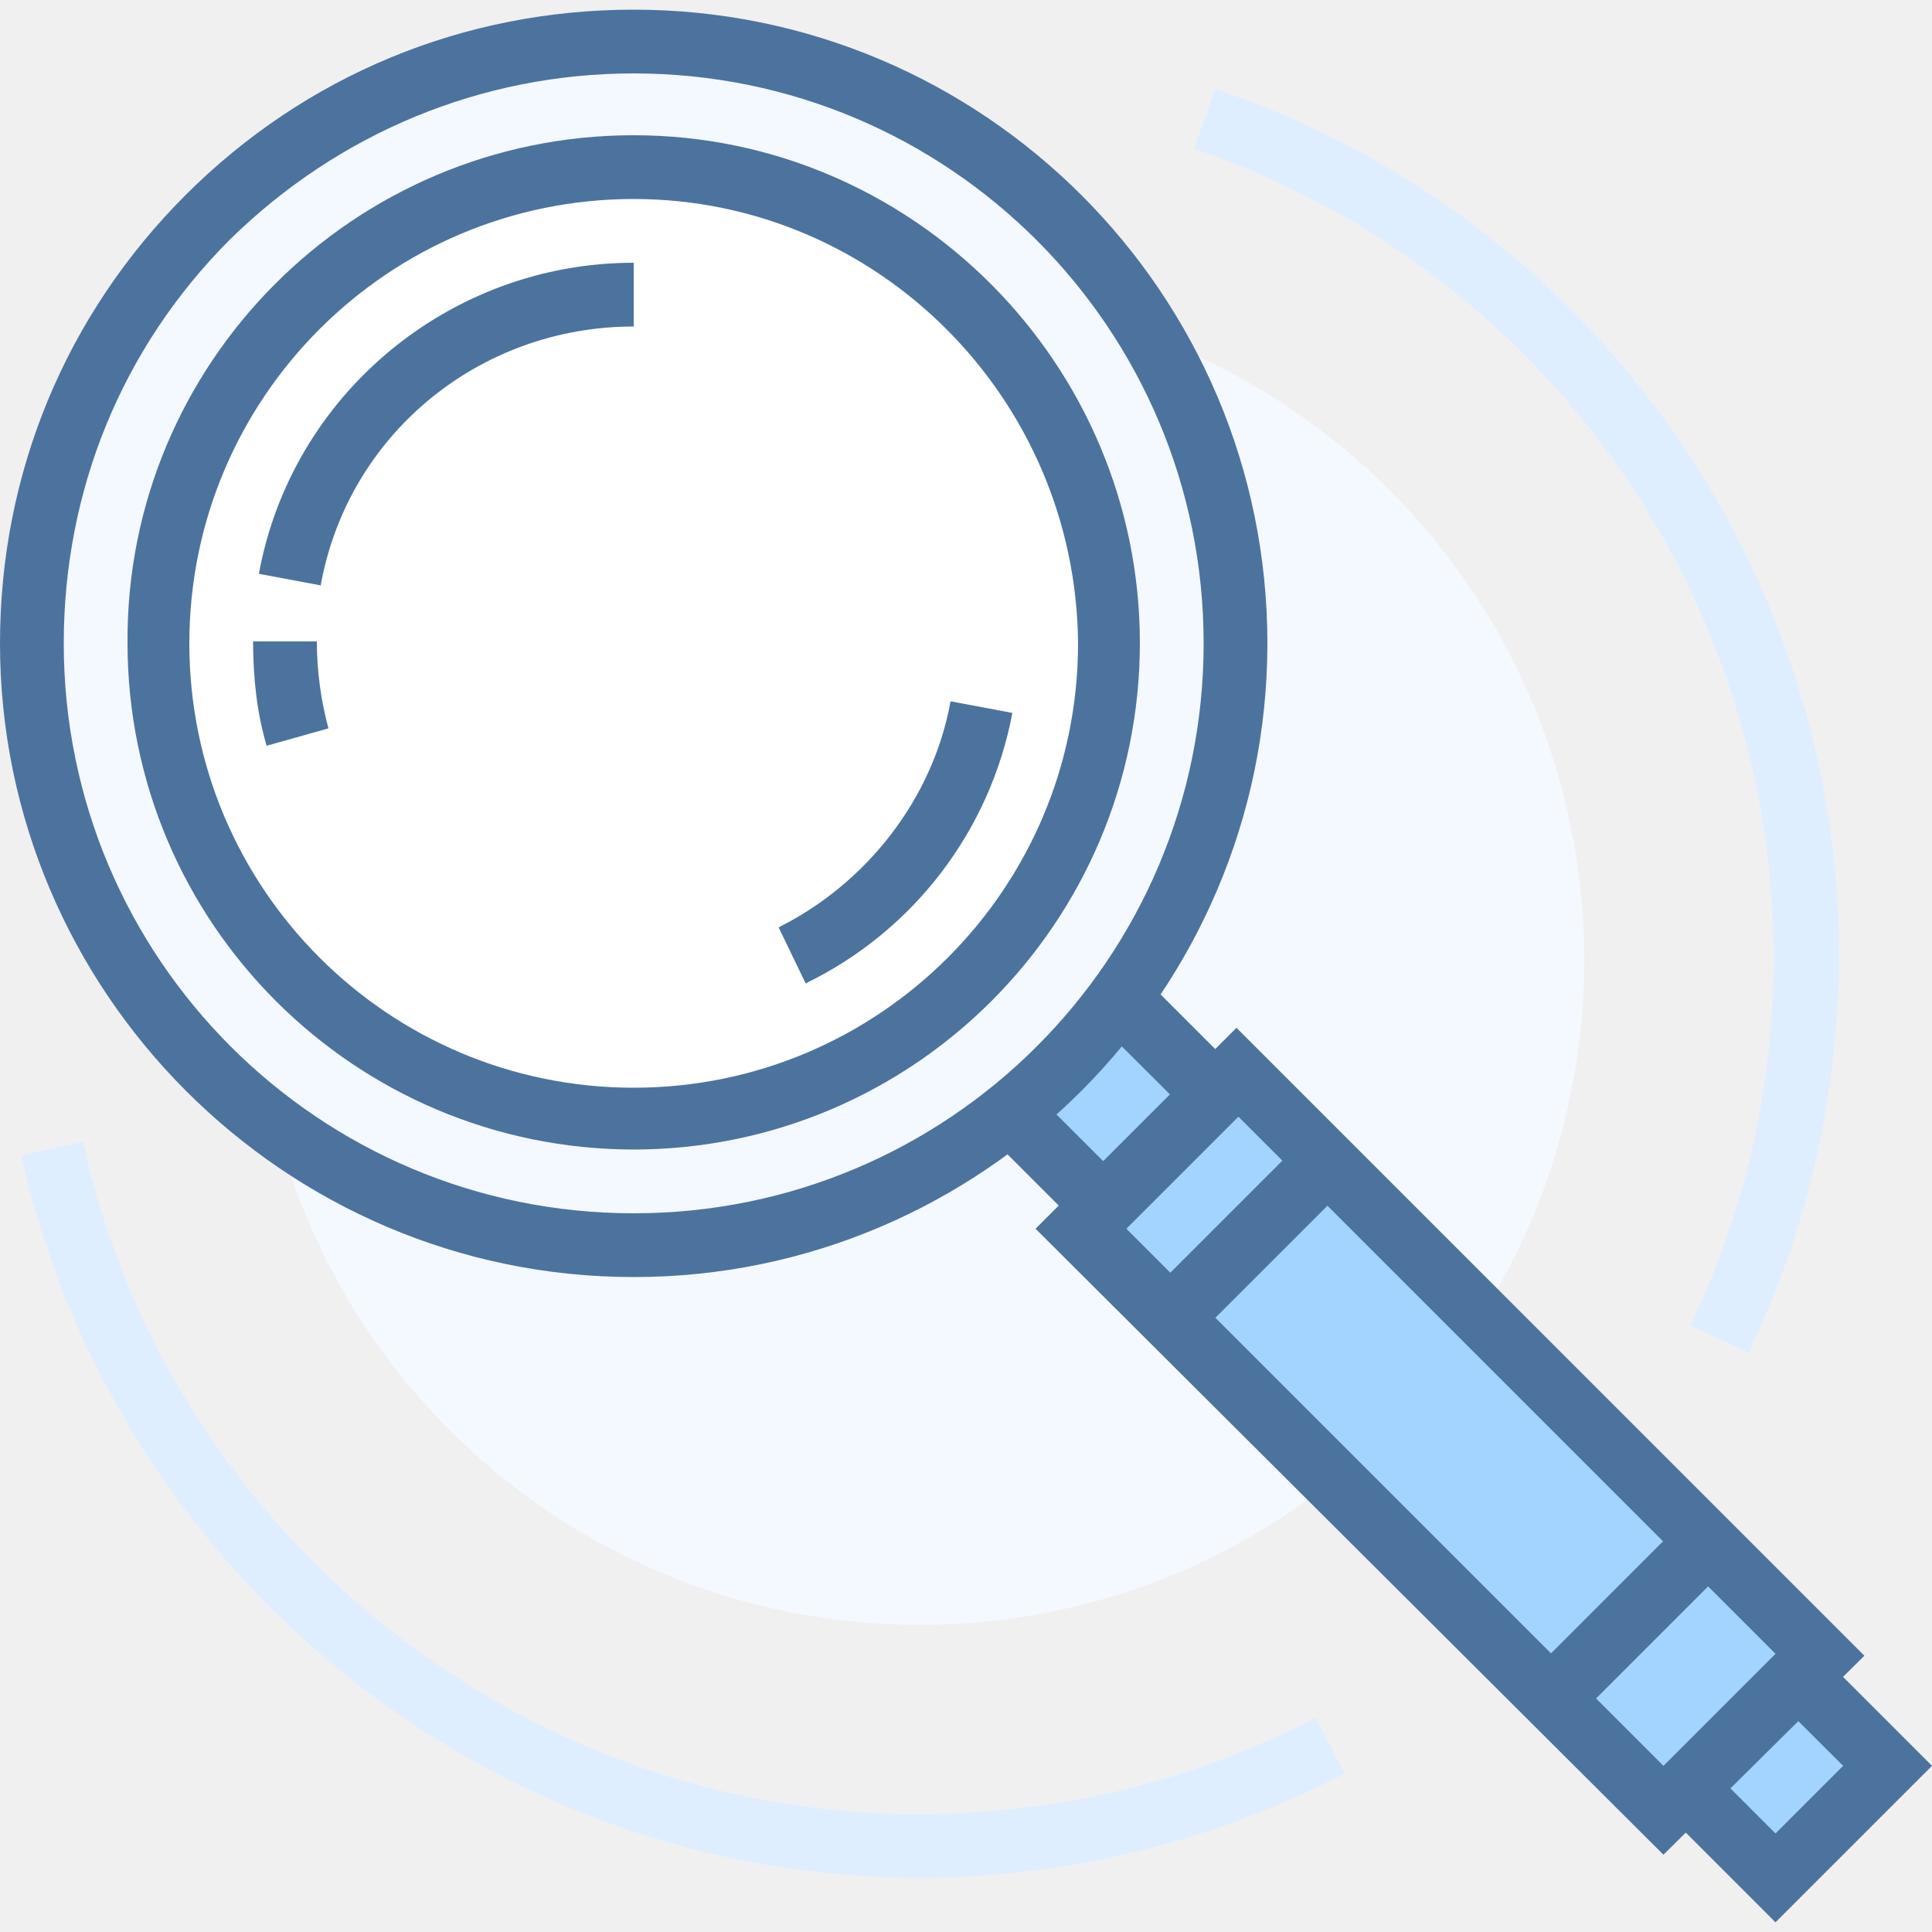
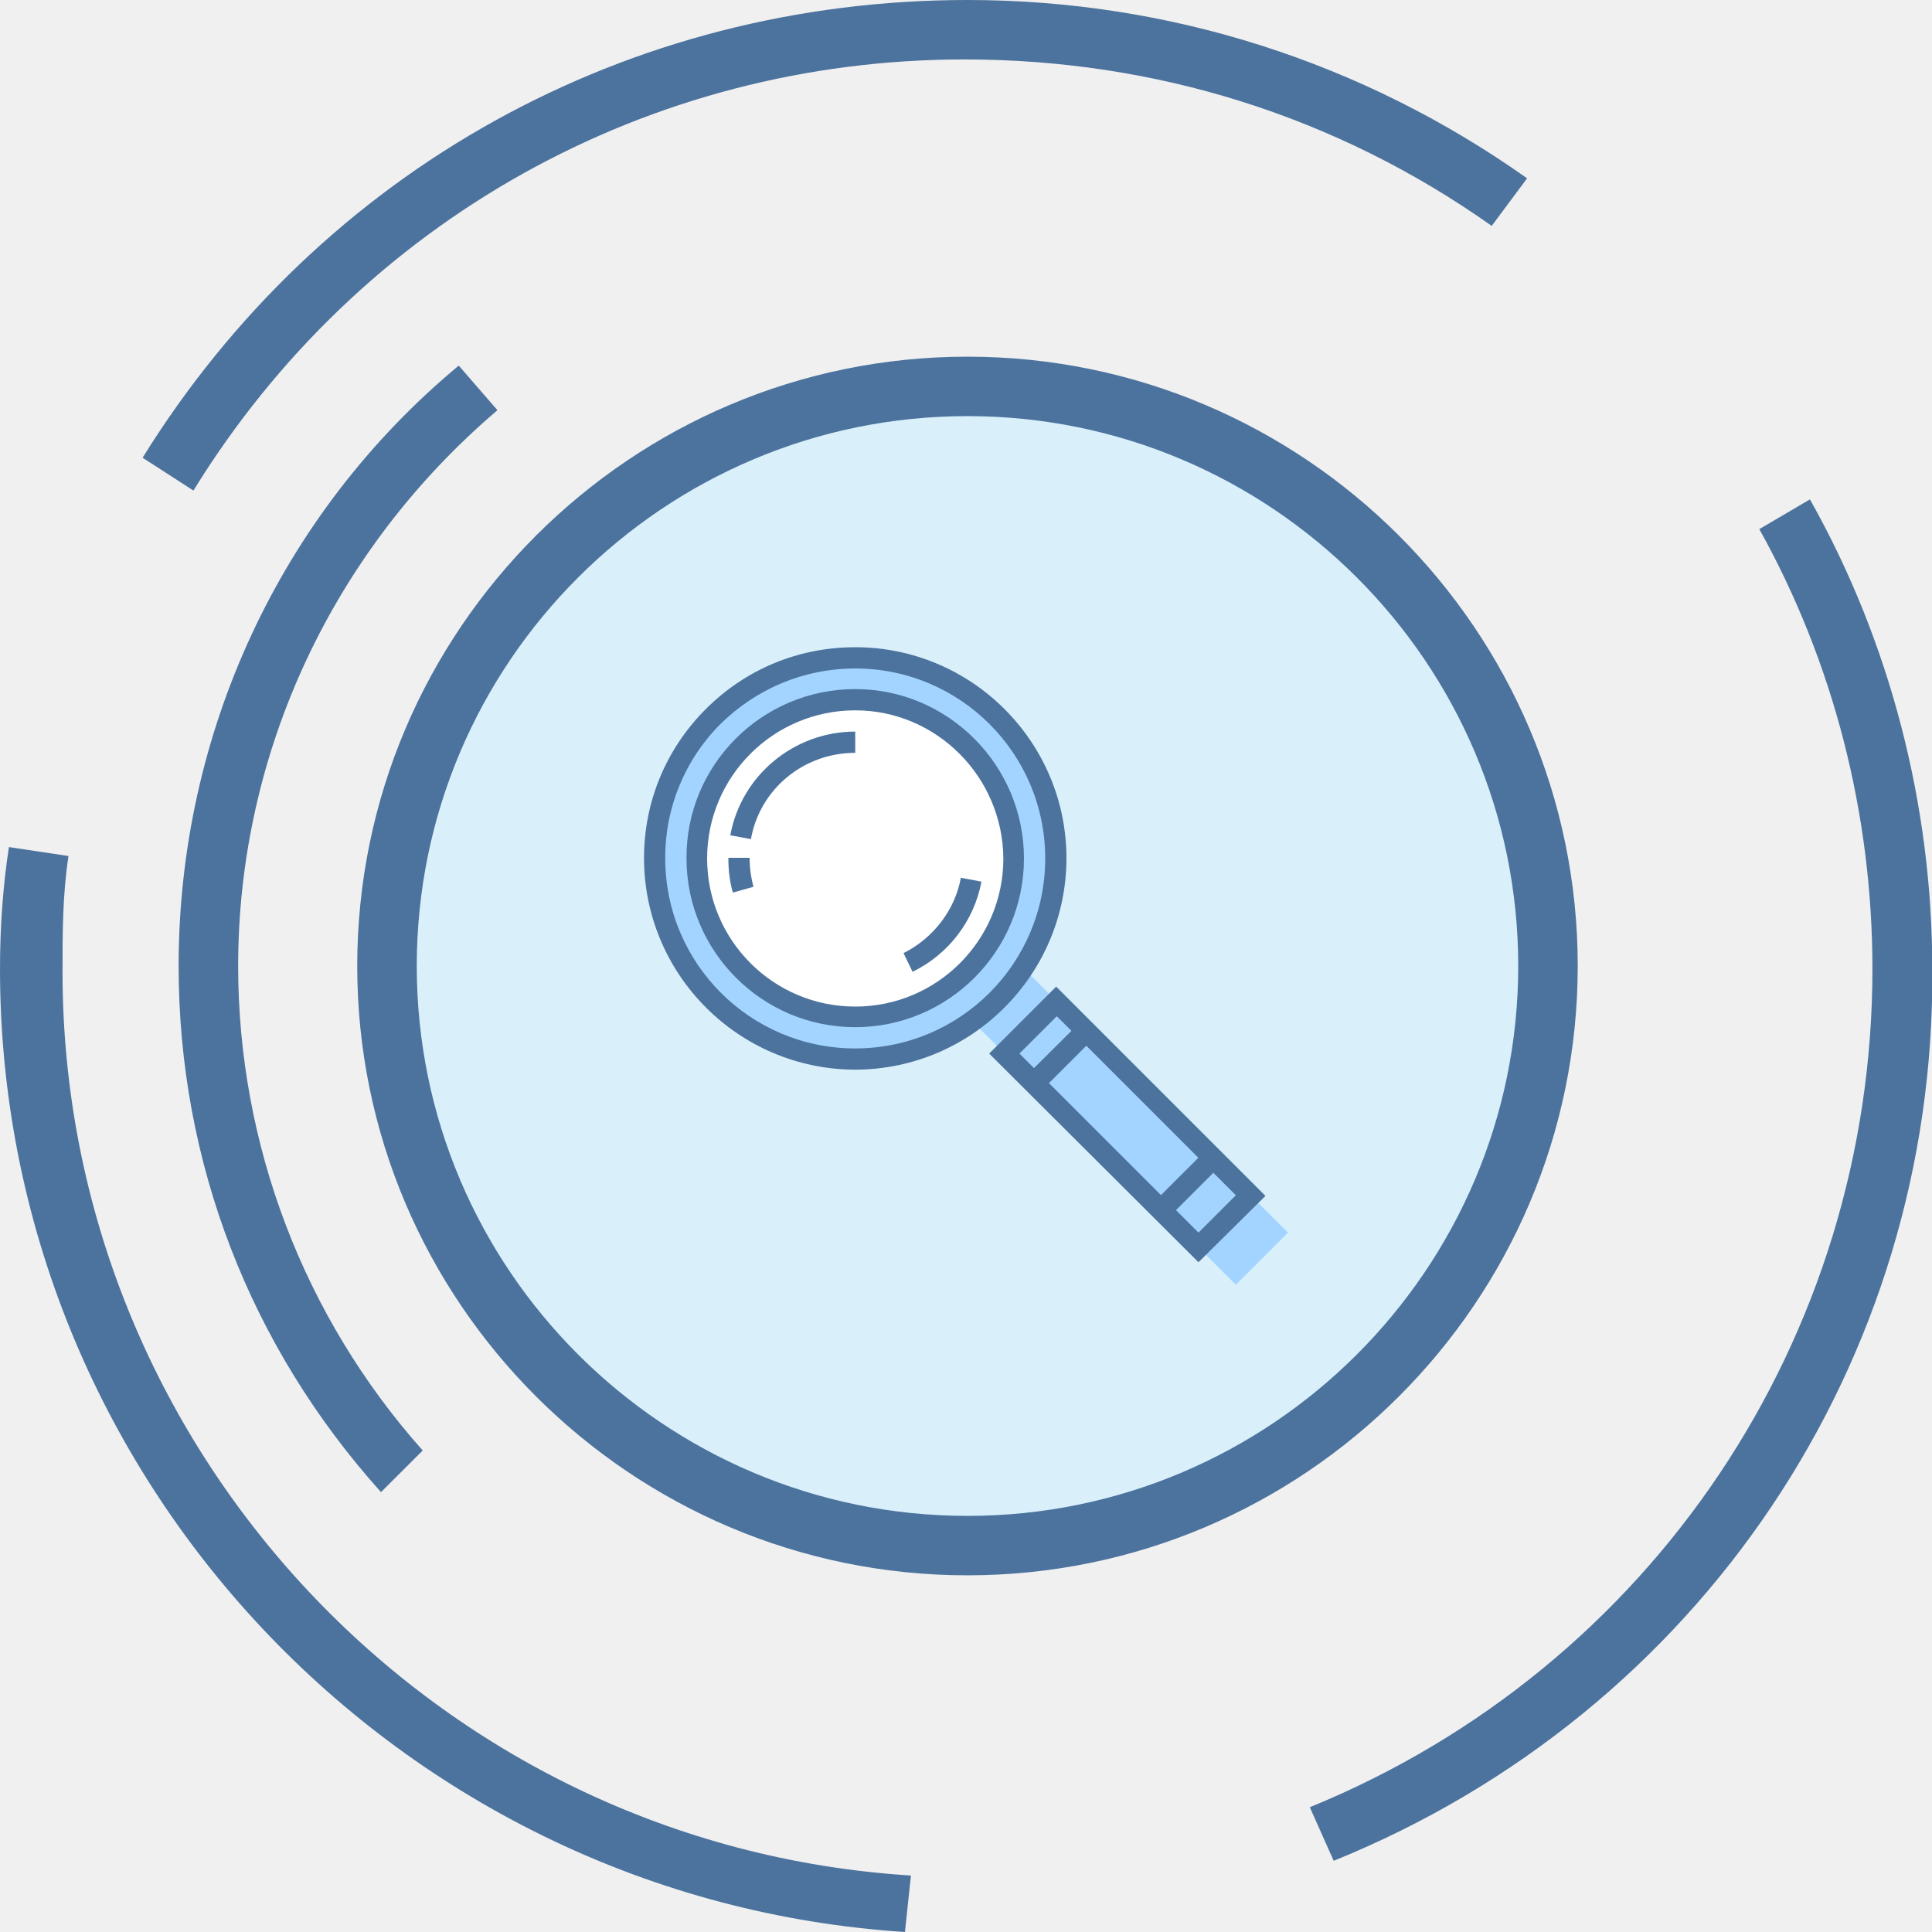
<svg xmlns="http://www.w3.org/2000/svg" width="60" height="60" fill="none">
-   <path d="M28.56 50.46c11.4 0 20.64-9.24 20.64-20.64S39.96 9.18 28.56 9.18 7.92 18.42 7.92 29.82s9.24 20.64 20.64 20.64z" fill="#f4f8ff" />
-   <path d="M28.56 58.32c-13.32 0-25.02-9.42-27.9-22.44l1.92-.42C5.22 47.58 16.14 56.34 28.5 56.34c4.32 0 8.58-1.02 12.36-3l.9 1.74a28.81 28.81 0 0 1-13.2 3.24zM54.3 42l-1.8-.84a26.43 26.43 0 0 0 2.58-11.4c0-11.4-7.26-21.48-18-25.14l.66-1.86c11.58 3.9 19.38 14.76 19.38 27-.06 4.32-.96 8.4-2.82 12.24z" fill="#dfeeff" />
-   <path d="M34.98 31.2l23.64 23.64-3.48 3.48L31.5 34.68" fill="#a3d4ff" />
-   <path d="M55.14 59.7L30.78 35.34l1.38-1.38 22.98 22.98 2.1-2.1-22.98-22.92 1.38-1.44L60 54.84l-4.86 4.86z" fill="#4c739e" />
-   <path d="M38.437 33.293l-4.88 4.88 18.073 18.073 4.88-4.88-18.074-18.074z" fill="#a3d4ff" />
+   <path d="M30.046 48c9.956 0 18.028-8.06 18.028-18s-8.07-18-18.028-18-18.027 8.06-18.027 18 8.07 18 18.028 18z" fill="#d9f0fb" />
+   <path d="M30.046 48.923C19.6 48.923 11.094 40.43 11.094 30S19.6 11.077 30.046 11.077 48.998 19.57 48.998 30s-8.505 18.923-18.952 18.923zm0-36c-9.43 0-17.103 7.66-17.103 17.077s7.673 17.077 17.103 17.077S47.15 39.415 47.15 30s-7.673-17.077-17.103-17.077zM11.833 46.34C7.766 41.815 5.547 36.092 5.547 30c0-7.2 3.143-14.03 8.7-18.646l1.202 1.385C10.354 17.077 7.396 23.354 7.396 30c0 5.538 2.034 10.892 5.732 15.046l-1.294 1.292zM28.104 60C12.388 58.985 0 45.877 0 30.092c0-1.292.092-2.585.277-3.785l1.85.277c-.185 1.2-.185 2.4-.185 3.6 0 14.77 11.556 27.138 26.348 28.062L28.104 60zm13.313-2.215l-.74-1.66C51.3 51.785 58.15 41.54 58.15 30.092c0-4.8-1.202-9.508-3.513-13.66l1.572-.923c2.496 4.43 3.8 9.508 3.8 14.585.093 12.185-7.2 23.077-18.582 27.692zM6 15.23l-1.572-1.015C9.984 5.262 19.507 0 30.046 0c6.286 0 12.296 1.938 17.38 5.538l-1.1 1.477C41.5 3.6 35.87 1.846 29.953 1.846c-9.8 0-18.767 4.985-23.944 13.385z" fill="#4c739e" />
+   <g fill="#a3d4ff">
+     <path d="M31.66 30.4l7.88 7.88-1.16 1.16-7.88-7.88" />
+     <path d="M38.38 39.9l-8.12-8.12.46-.46 7.66 7.66.7-.7-7.66-7.64.46-.48L40 38.28l-1.62 1.62z" />
+     <path d="M32.812 31.098l-1.626 1.626 6.025 6.025 1.626-1.626-6.025-6.025z" />
+   </g>
  <g fill="#4c739e">
-     <path d="M51.66 57.6l-19.5-19.44 6.24-6.24 19.5 19.5-6.24 6.18zM34.98 38.16l16.68 16.68 3.48-3.48-16.68-16.68-3.48 3.48z" />
-     <path d="M40.52 35.35l-4.88 4.88 1.4 1.4 4.88-4.88-1.4-1.4zm11.82 11.824l-4.88 4.88 1.4 1.4 4.88-4.88-1.4-1.4z" />
+     <path d="M37.22 39.2l-6.5-6.48 2.08-2.08 6.5 6.5-2.08 2.06zm-5.56-6.48l5.56 5.56 1.16-1.16-5.56-5.56-1.16 1.16z" />
+     <path d="M33.507 31.783L31.88 33.4l.467.467 1.626-1.626-.467-.467zm3.94 3.942L35.82 37.35l.467.467 1.626-1.626-.467-.467z" />
  </g>
-   <path d="M19.68 38.64c10.306 0 18.66-8.354 18.66-18.66S29.986 1.32 19.68 1.32 1.02 9.674 1.02 19.98s8.354 18.66 18.66 18.66z" fill="#f4f8ff" />
-   <path d="M19.68 39.66C8.82 39.66 0 30.78 0 19.98 0 14.7 2.04 9.78 5.76 6.06S14.4.3 19.68.3c10.86 0 19.68 8.82 19.68 19.68 0 10.8-8.82 19.68-19.68 19.68zm0-37.38c-4.74 0-9.18 1.86-12.54 5.16-3.36 3.36-5.16 7.8-5.16 12.54 0 9.78 7.92 17.7 17.7 17.7s17.7-7.92 17.7-17.7-7.92-17.7-17.7-17.7z" fill="#4c739e" />
-   <path d="M19.68 34.74c8.152 0 14.76-6.608 14.76-14.76S27.832 5.22 19.68 5.22 4.92 11.828 4.92 19.98s6.608 14.76 14.76 14.76z" fill="#fff" />
-   <path d="M19.68 35.7A15.74 15.74 0 0 1 3.96 19.98C3.9 11.28 10.98 4.2 19.68 4.2c8.64 0 15.72 7.08 15.72 15.78A15.74 15.74 0 0 1 19.68 35.7zm0-29.52c-7.62 0-13.8 6.18-13.8 13.8s6.18 13.8 13.8 13.8 13.8-6.18 13.8-13.8c-.06-7.62-6.24-13.8-13.8-13.8zm-9.72 12l-1.92-.36c1.02-5.58 5.94-9.66 11.64-9.66v1.98c-4.8 0-8.88 3.36-9.72 8.04zm15.06 12.36l-.84-1.74c2.76-1.38 4.8-4.02 5.34-7.02l1.92.36a11.76 11.76 0 0 1-6.42 8.4z" fill="#4c739e" />
-   <path d="M9.24 22.92c-.24-.96-.42-1.92-.42-2.94l.42 2.94z" fill="#fff" />
-   <path d="M8.28 23.16c-.3-1.02-.42-2.1-.42-3.24h1.98a10.44 10.44 0 0 0 .36 2.7l-1.92.54z" fill="#4c739e" />
+   <path d="M26.56 32.88a6.22 6.22 0 1 0 0-12.44 6.22 6.22 0 0 0 0 12.44z" fill="#a3d4ff" />
+   <path d="M26.56 33.22A6.58 6.58 0 0 1 20 26.66c0-1.76.68-3.4 1.92-4.64s2.88-1.92 4.64-1.92c3.62 0 6.56 2.94 6.56 6.56a6.58 6.58 0 0 1-6.56 6.56zm0-12.46c-1.58 0-3.06.62-4.18 1.72a5.85 5.85 0 0 0-1.72 4.18 5.9 5.9 0 1 0 11.8 0 5.9 5.9 0 0 0-5.9-5.9z" fill="#4c739e" />
+   <path d="M26.56 31.58a4.92 4.92 0 1 0 0-9.84 4.92 4.92 0 1 0 0 9.84z" fill="#fff" />
+   <path d="M26.56 31.9c-2.9 0-5.24-2.36-5.24-5.24-.02-2.9 2.34-5.26 5.24-5.26 2.88 0 5.24 2.36 5.24 5.26s-2.36 5.24-5.24 5.24zm0-9.84a4.6 4.6 0 1 0 4.6 4.6c-.02-2.54-2.08-4.6-4.6-4.6zm-3.24 4l-.64-.12c.34-1.86 1.98-3.22 3.88-3.22v.66c-1.6 0-2.96 1.12-3.24 2.68zm5.02 4.12l-.28-.58c.92-.46 1.6-1.34 1.78-2.34l.64.12a3.92 3.92 0 0 1-2.14 2.8z" fill="#4c739e" />
+   <path d="M23.08 27.64c-.08-.32-.14-.64-.14-.98l.14.98z" fill="#fff" />
+   <path d="M22.76 27.72c-.1-.34-.14-.7-.14-1.08h.66a3.48 3.48 0 0 0 .12.9l-.64.18z" fill="#4c739e" />
</svg>
